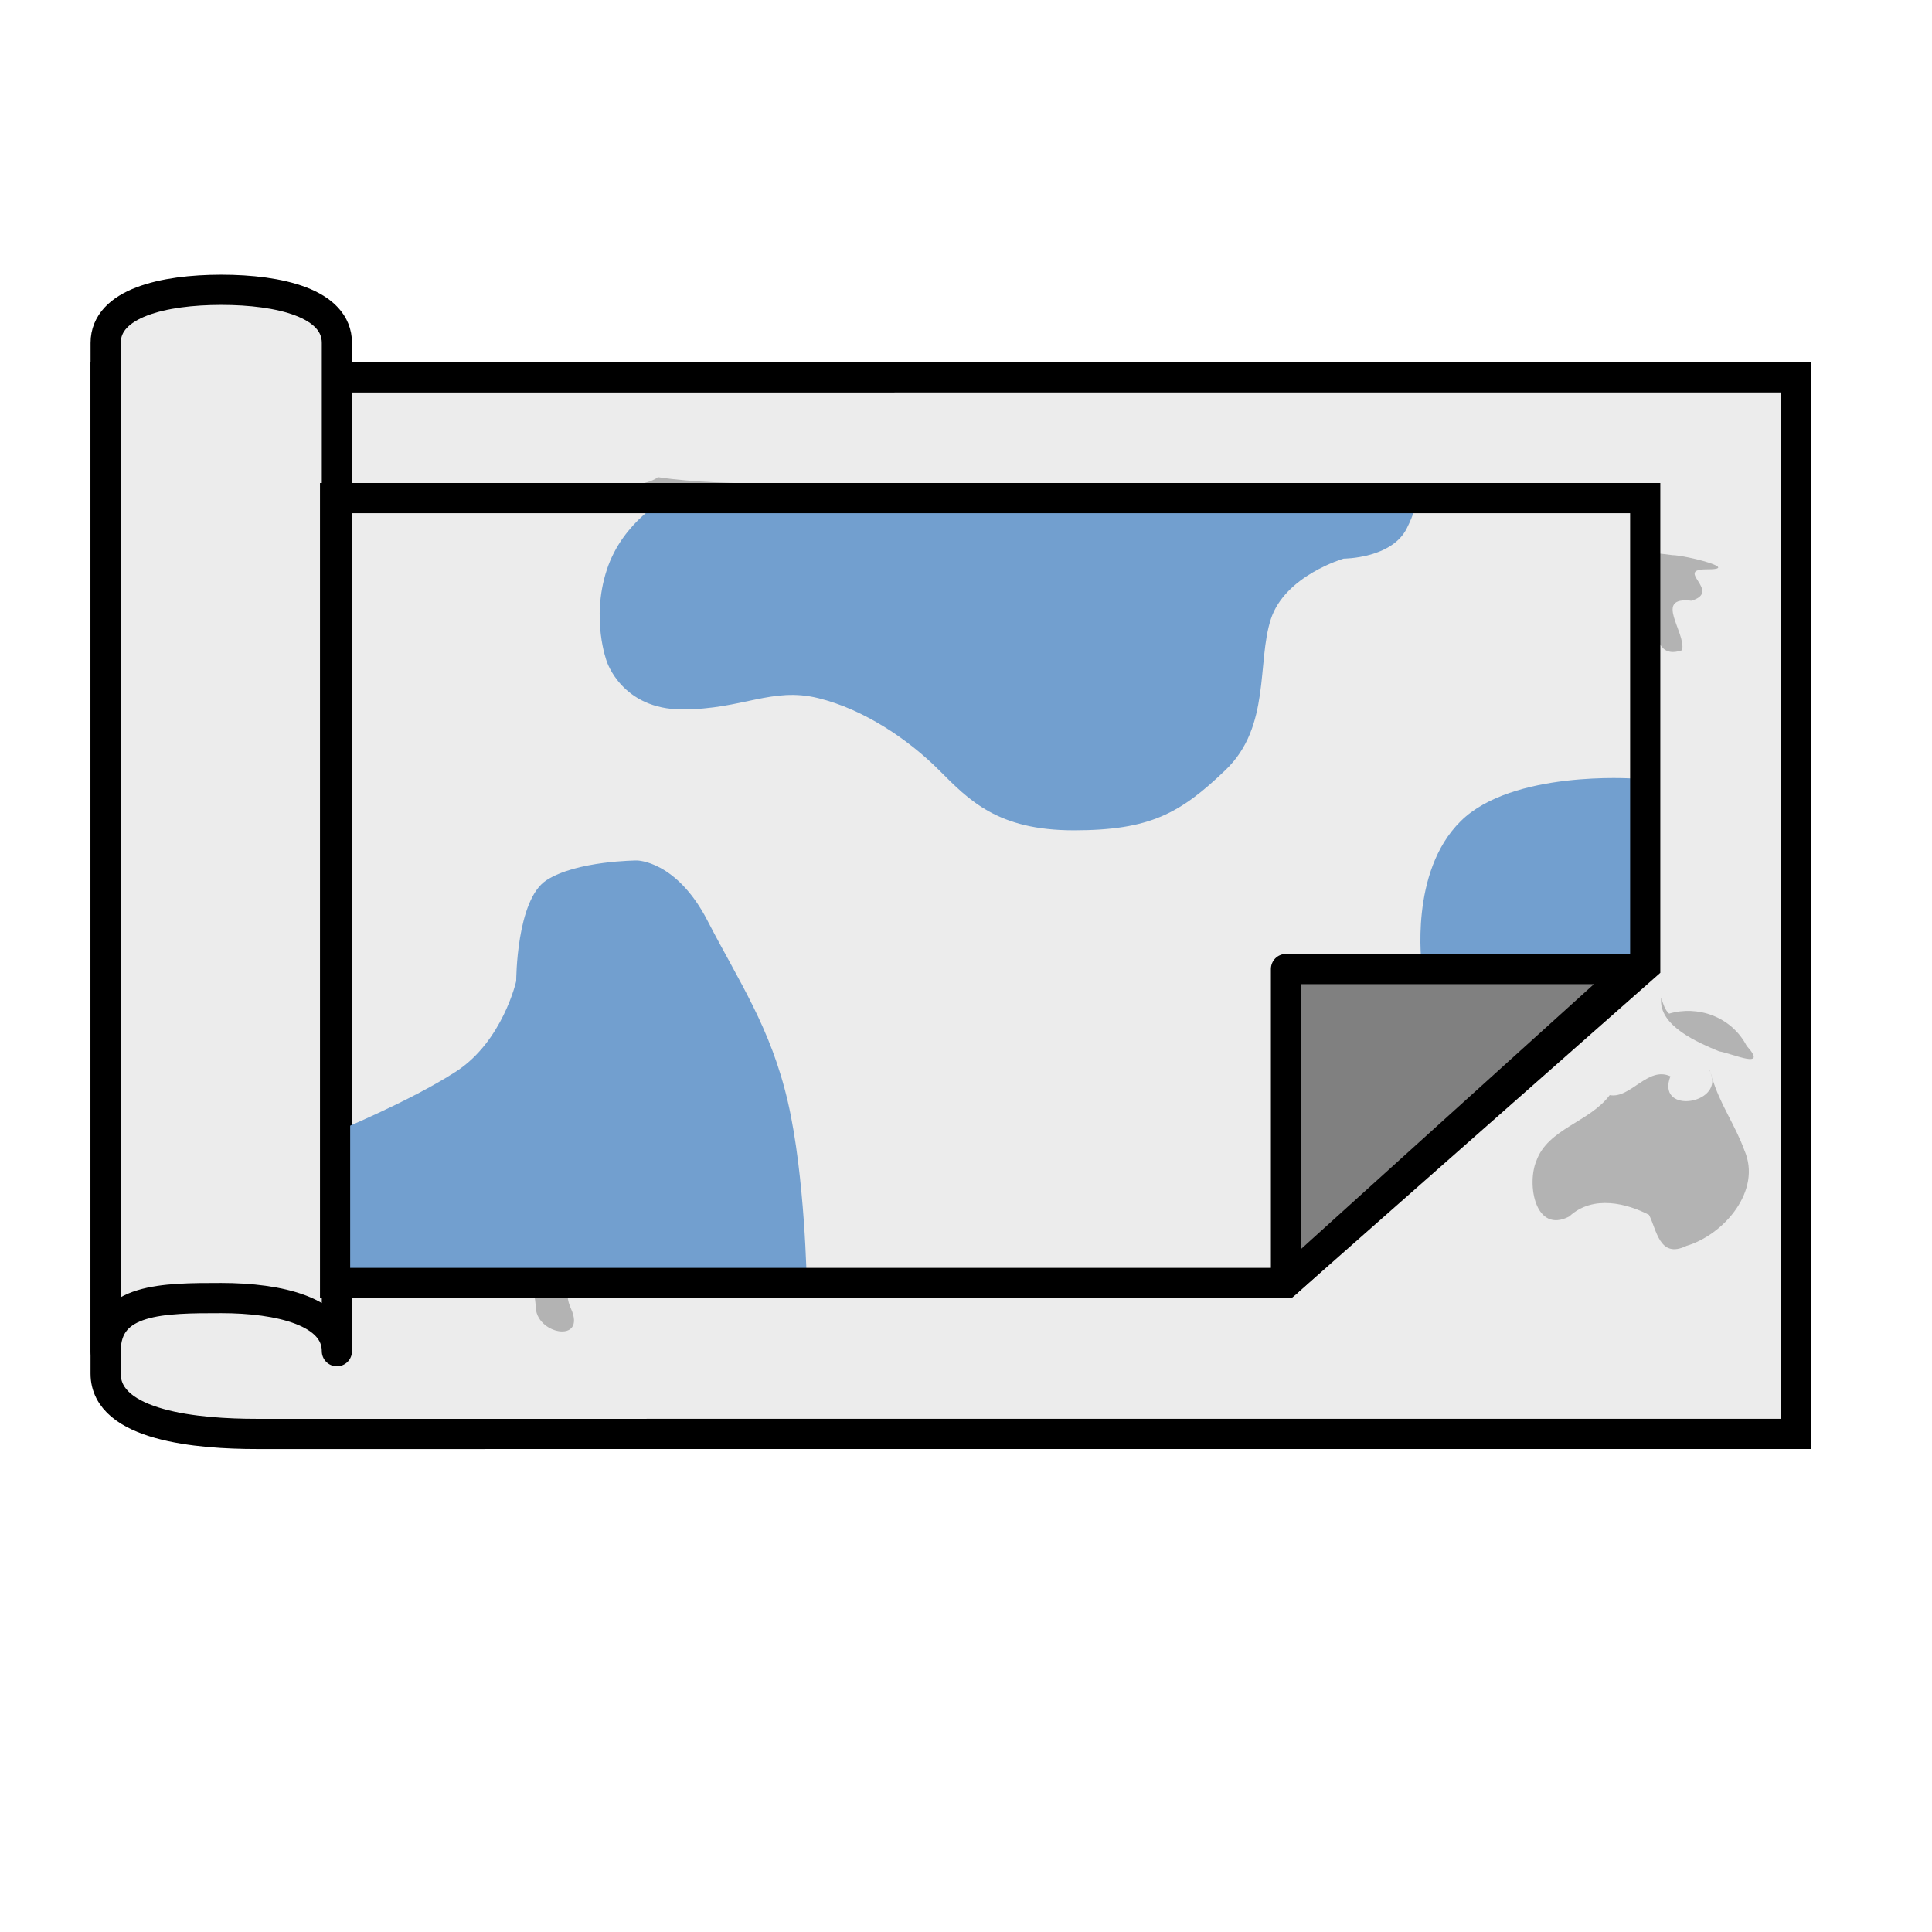
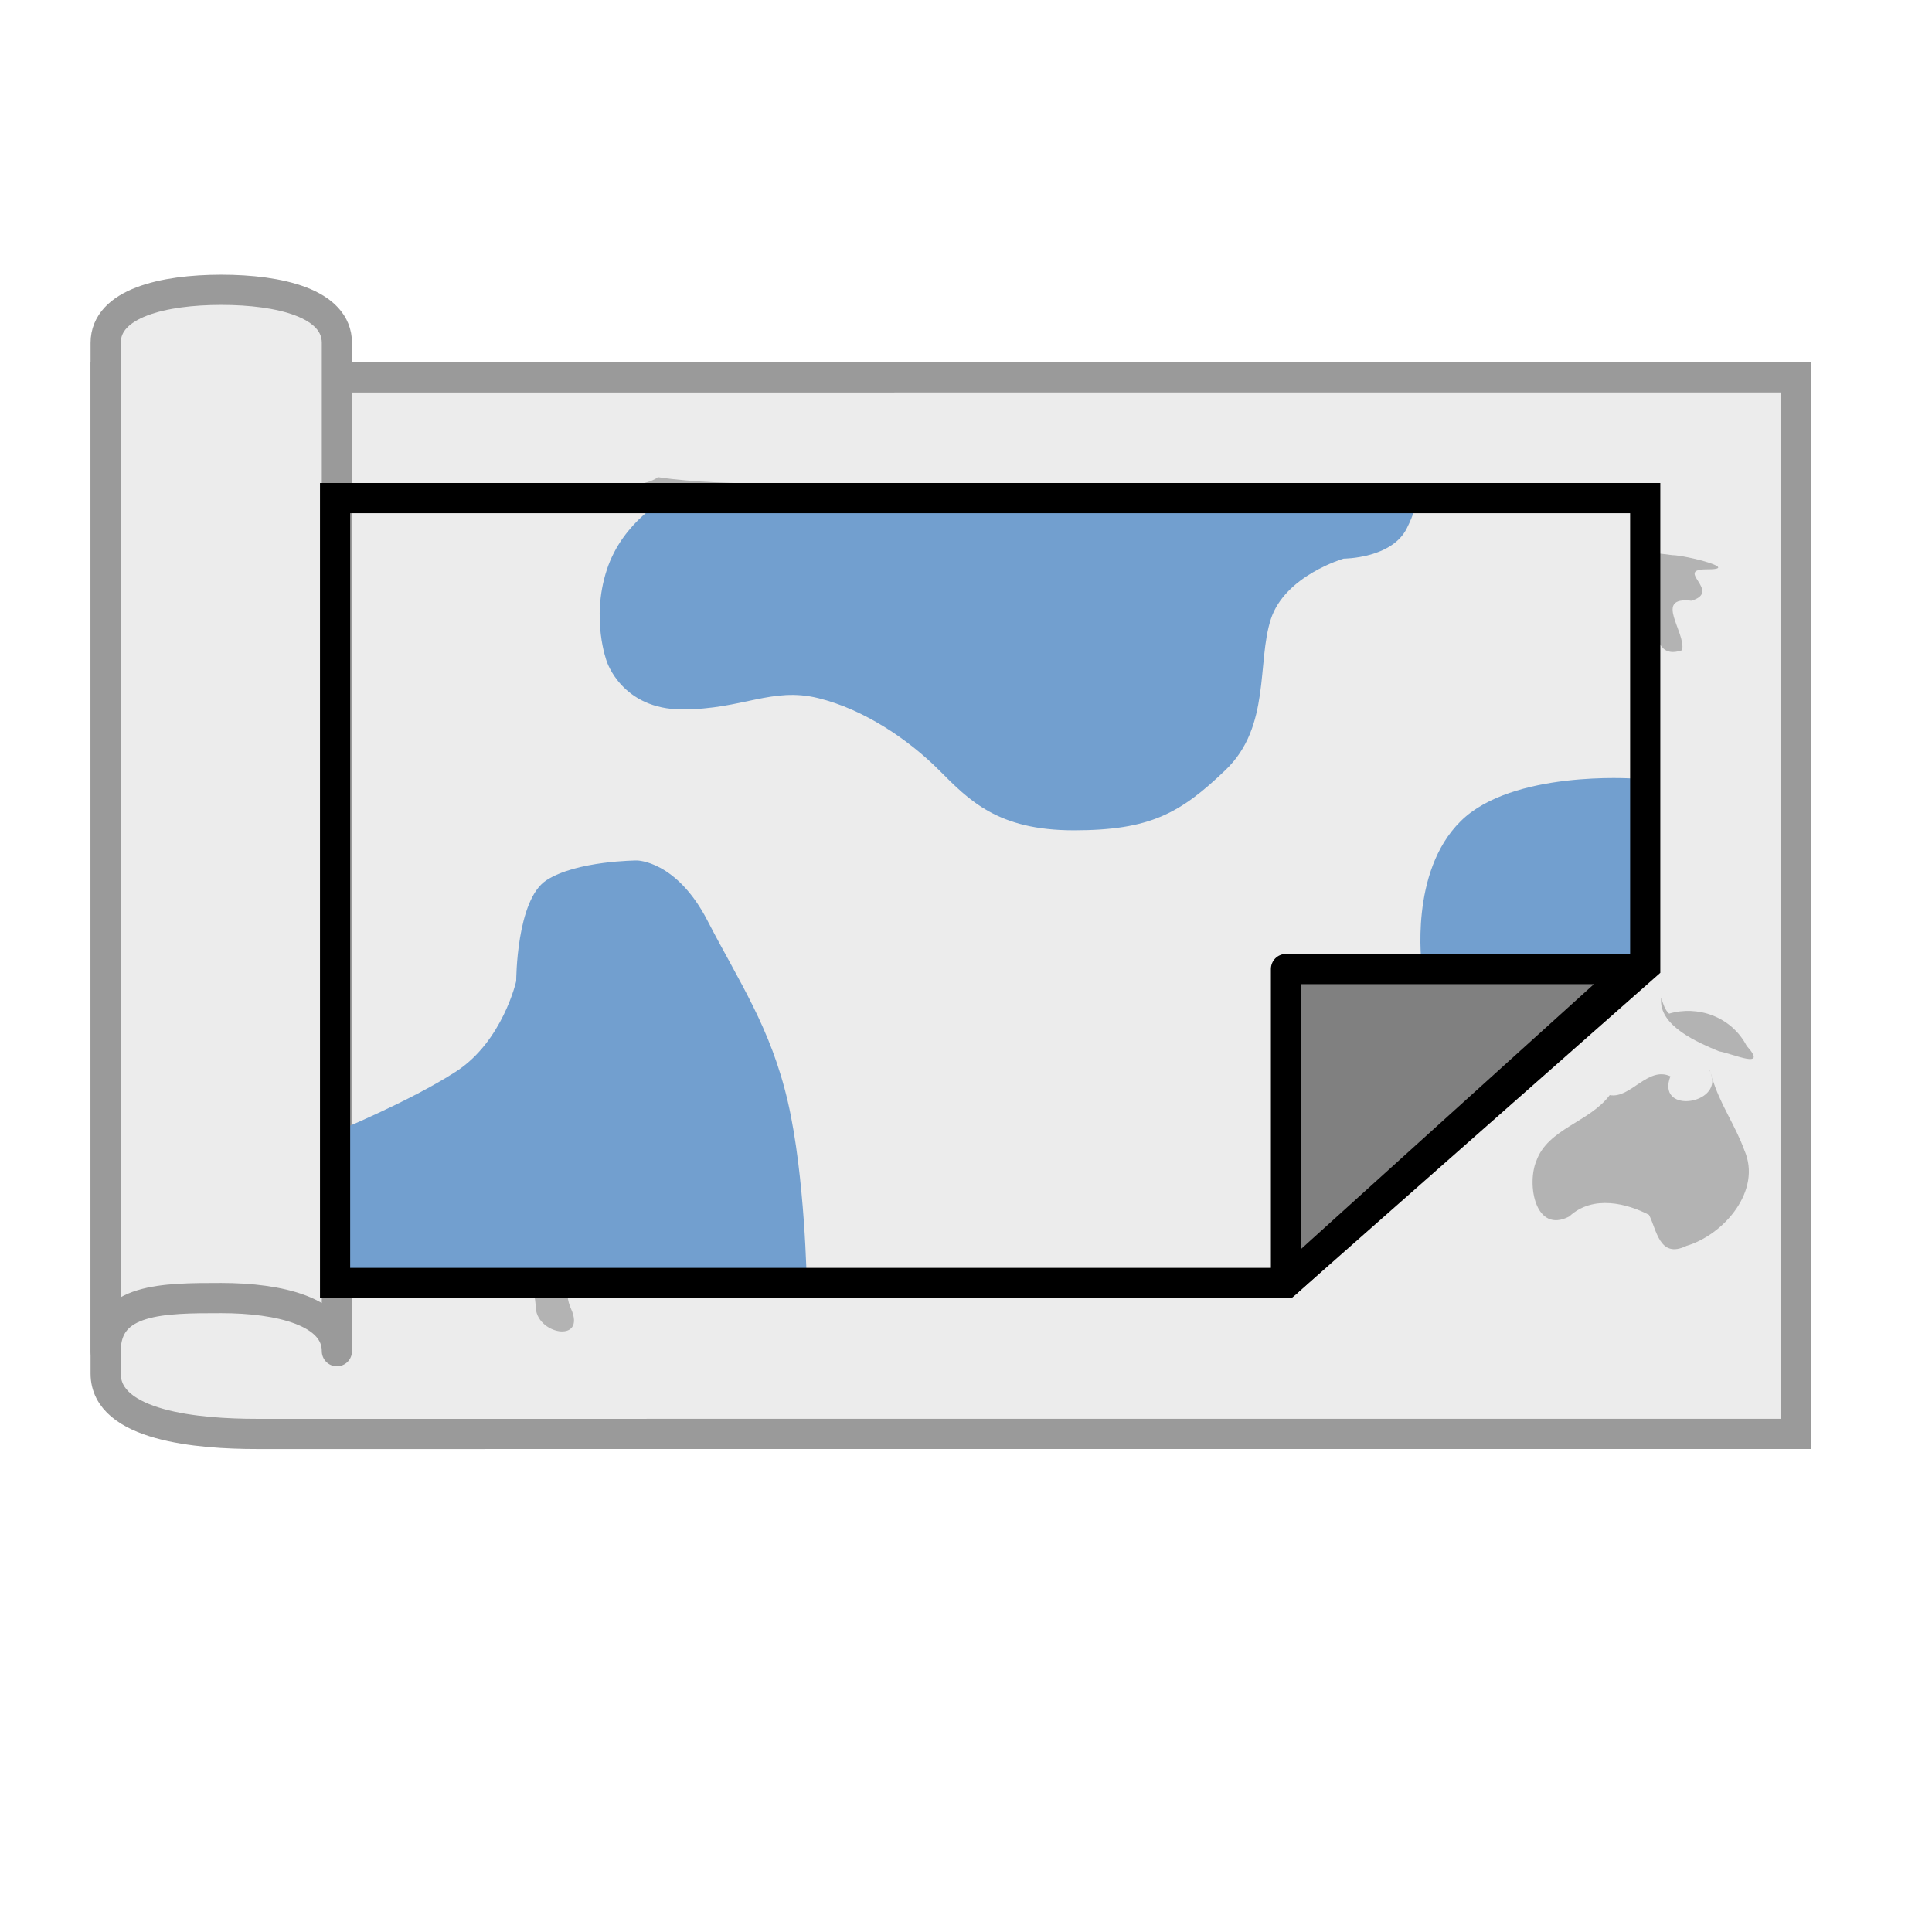
<svg xmlns="http://www.w3.org/2000/svg" width="64" height="64">
-   <path d="m59.5 12.5-.001 35-51 .001c-1.91 0-5-.254-5-2v-33z" fill="#ececec" stroke="#000" />
-   <path d="m21.8 15.8c-.411.353-1.7.263-1.96.676h1.89c.388-.168.759-.256 1.08-.004-.005.001-.005.003-.01.004h5.39c.054-.085.117-.17.166-.254-.785-.448-1.87-.043-2.78-.186-1.26-.041-2.53-.042-3.78-.23v-.006zm-12.2 2.17c-.808-.001-1.63.254-2.31.656-.27.072-1 .426-.377.574-.811-.193-1.67 1.47-.395 1.09.873-.311 2.12-.722 2.8.154.681 1.15-.08 2.39-.721 3.37-.666 1.04.78 3.1.793 3.39-.145-.393-.151-1.47.252-.557.33.886.688 2.01 1.51 2.53v-10.9c-.048-.001-.095.002-.143 0-.446-.208-.927-.302-1.41-.303zm44.6.297v1.44c.016-.014.037-.021.053-.037.823.315.233 2.29 1.47 1.87.128-.614-.966-1.79.309-1.64 1.02-.312-.566-1.03.479-1.04 1.23.013-.682-.469-1.11-.471-.399-.054-.8-.092-1.2-.125zm.828 14.8c-.092.926 1.25 1.48 1.92 1.76.445.071 1.65.632.914-.18-.508-.973-1.62-1.35-2.57-1.07-.147-.129-.197-.331-.258-.508l-.006-.004zm1.6 2.38c.018.033.026.062.039.094-.007-.031-.023-.059-.029-.09l-.01-.004zm.039.094c.013.053.032.102.047.154-.009-.049-.025-.102-.047-.154zm.047.154c.166.924-1.84 1.17-1.38-.041-.748-.345-1.32.751-2.01.623-.667.896-2.05 1.11-2.43 2.18-.323.762-.043 2.43 1.09 1.84.79-.736 1.93-.421 2.64-.055.254.475.338 1.47 1.24 1.03 1.24-.367 2.51-1.83 1.92-3.17-.298-.827-.83-1.56-1.07-2.41zm-39.1 6.8c.06.251.112.505.133.762-.028.941 1.69 1.27 1.17.1-.137-.289-.145-.579-.09-.861h-1.21z" fill="#b3b3b3" />
-   <path d="m7.33 43c1.91 0 3.83.439 3.83 1.76v-33.4c0-1.32-1.91-1.76-3.83-1.76-1.91 0-3.83.439-3.83 1.76v33.4c0-1.76 1.91-1.76 3.83-1.76z" fill="#ececec" stroke="#000" stroke-linecap="round" stroke-linejoin="round" />
-   <path d="m11.1 37.5s2.45-1 4-2 2-3 2-3 0-2.69 1-3.34 3-.656 3-.656 1.31 0 2.34 2 2.09 3.53 2.66 6 .625 6 .625 6h-15.6z" fill="#729fcf" />
-   <path d="m22.1 16.5s-1.47.75-2 2.38 0 3.03 0 3.03.5 1.59 2.5 1.59 2.97-.75 4.5-.375 3 1.38 4 2.38 1.94 2 4.47 2 3.53-.562 5.03-2 1.03-3.56 1.5-5 2.41-2 2.41-2 1.59 0 2.09-1 .188-1 .188-1z" fill="#729fcf" />
-   <path d="m47.1 32s-.428-3.11 1.29-4.8c1.71-1.69 5.71-1.41 5.71-1.41v6.26z" fill="#729fcf" />
-   <path d="m11.1 16.5 43.4-0v15.5l-11.9 10.5h-31.5z" fill="none" stroke="#000" />
-   <path d="m42.6 42.5v-10.4h11.5z" fill="#808080" stroke="#000" stroke-linejoin="round" stroke-width="1px" />
+   <path d="M59.5 12.5v35l-51 .001c-1.91 0-5-.254-5-2v-33z" fill="#ececec" stroke="#9a9a9a" />
+   <path d="M21.8 15.8c-.411.353-1.7.263-1.96.676h1.89c.388-.168.759-.256 1.08-.004l-.01.004h5.39c.055-.085.117-.17.166-.254-.785-.448-1.87-.044-2.78-.186-1.26-.041-2.53-.042-3.78-.23V15.8zM9.6 17.97c-.808-.001-1.63.254-2.31.656-.27.072-1 .426-.377.574-.811-.193-1.67 1.47-.395 1.09.873-.311 2.12-.722 2.8.154.681 1.15-.08 2.39-.721 3.37-.666 1.04.78 3.1.793 3.39-.145-.393-.151-1.47.252-.557.33.886.688 2.01 1.51 2.53v-10.9c-.047-.001-.095.002-.143 0a3.338 3.338 0 0 0-1.41-.303zm44.6.297v1.44c.016-.014.037-.021.053-.037.823.315.233 2.29 1.47 1.87.128-.614-.966-1.79.309-1.64 1.02-.312-.566-1.03.479-1.04 1.23.013-.682-.47-1.11-.471a23.68 23.68 0 0 0-1.2-.125zm.828 14.8c-.092.926 1.25 1.48 1.92 1.76.445.071 1.65.632.914-.18-.508-.973-1.62-1.35-2.57-1.07-.147-.129-.197-.331-.258-.508l-.006-.004zm1.6 2.38c.018.033.026.063.04.094-.008-.031-.024-.059-.03-.09l-.01-.004zm.04.094c.012.053.031.102.046.154a.748.748 0 0 0-.047-.154zm.046.154c.166.924-1.84 1.17-1.38-.041-.748-.345-1.32.75-2.01.623-.667.896-2.05 1.11-2.43 2.18-.323.762-.043 2.43 1.09 1.84.79-.736 1.93-.421 2.64-.055.254.475.338 1.47 1.24 1.03 1.24-.367 2.51-1.83 1.92-3.17-.298-.827-.83-1.56-1.07-2.41zm-39.1 6.8c.06.25.112.505.133.762-.028.94 1.69 1.27 1.17.1a1.347 1.347 0 0 1-.09-.862h-1.21z" fill="#b3b3b3" />
+   <path d="M7.33 43c1.91 0 3.83.439 3.83 1.76v-33.4c0-1.32-1.91-1.76-3.83-1.76-1.91 0-3.83.439-3.83 1.76v33.4C3.5 43 5.41 43 7.33 43z" fill="#ececec" stroke="#9a9a9a" stroke-linecap="round" stroke-linejoin="round" />
+   <path d="M11.1 37.5s2.45-1 4-2 2-3 2-3 0-2.69 1-3.34 3-.656 3-.656 1.31 0 2.34 2 2.09 3.53 2.66 6 .625 6 .625 6h-15.6zM22.1 16.5s-1.47.75-2 2.38 0 3.03 0 3.03.5 1.59 2.5 1.59 2.97-.75 4.5-.375 3 1.38 4 2.38 1.94 2 4.47 2 3.53-.562 5.03-2 1.03-3.56 1.5-5 2.41-2 2.41-2 1.59 0 2.09-1 .188-1 .188-1zM47.1 32s-.428-3.11 1.29-4.8c1.71-1.69 5.71-1.41 5.71-1.41v6.26z" fill="#729fcf" />
+   <path d="M11.1 16.5h43.4V32L42.6 42.5H11.1z" fill="none" stroke="#000" />
+   <path d="M42.6 42.5V32.1h11.5z" fill="gray" stroke="#000" stroke-linejoin="round" />
</svg>
